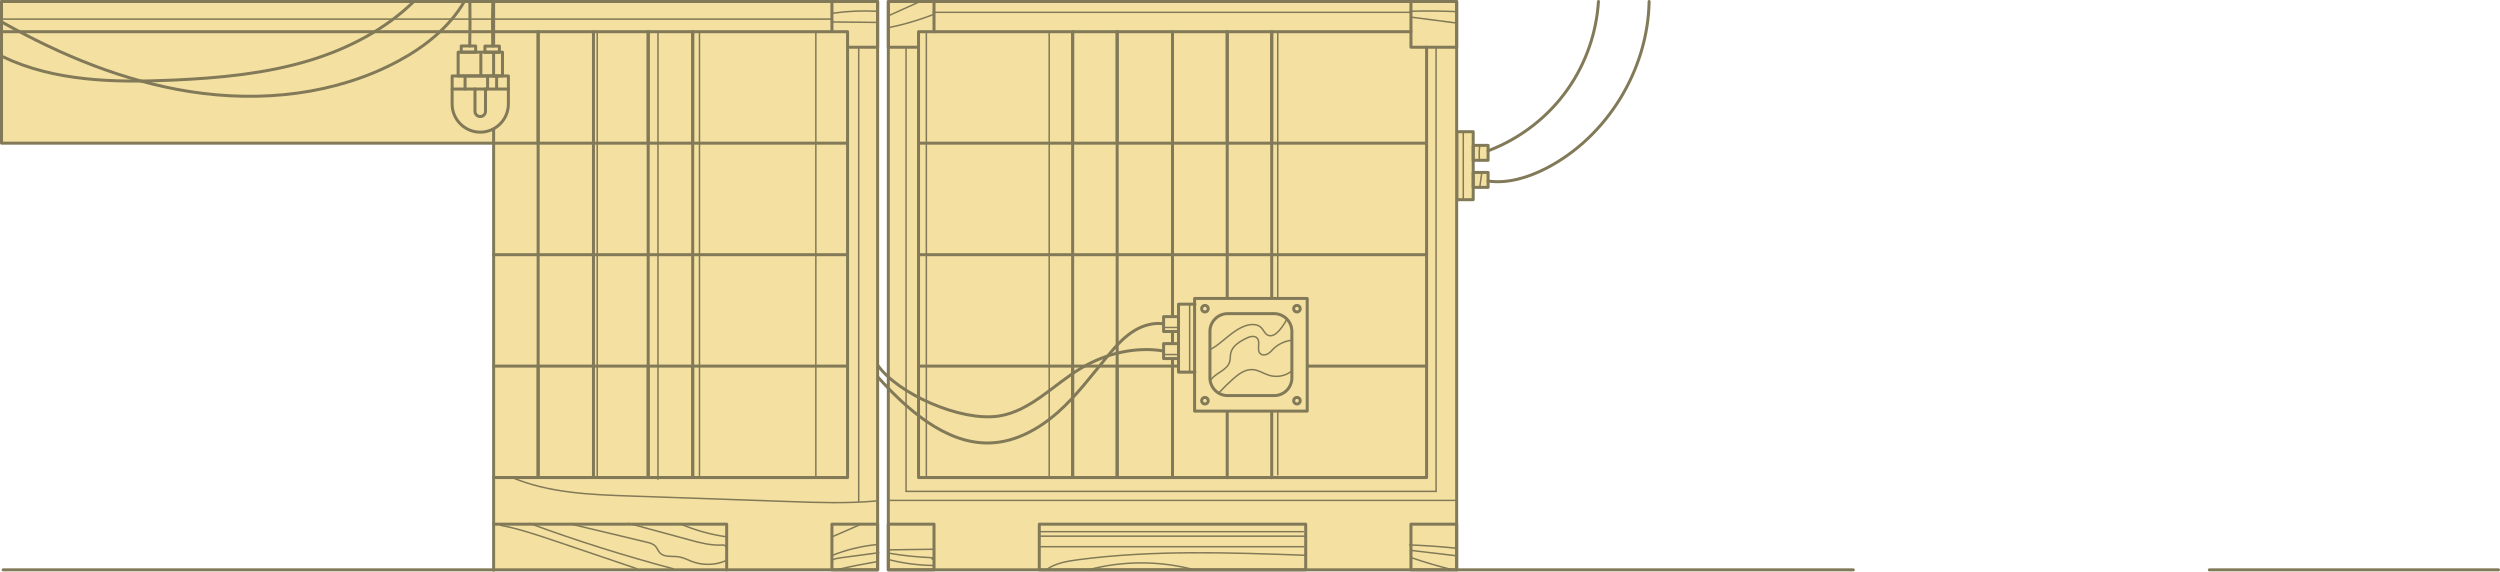
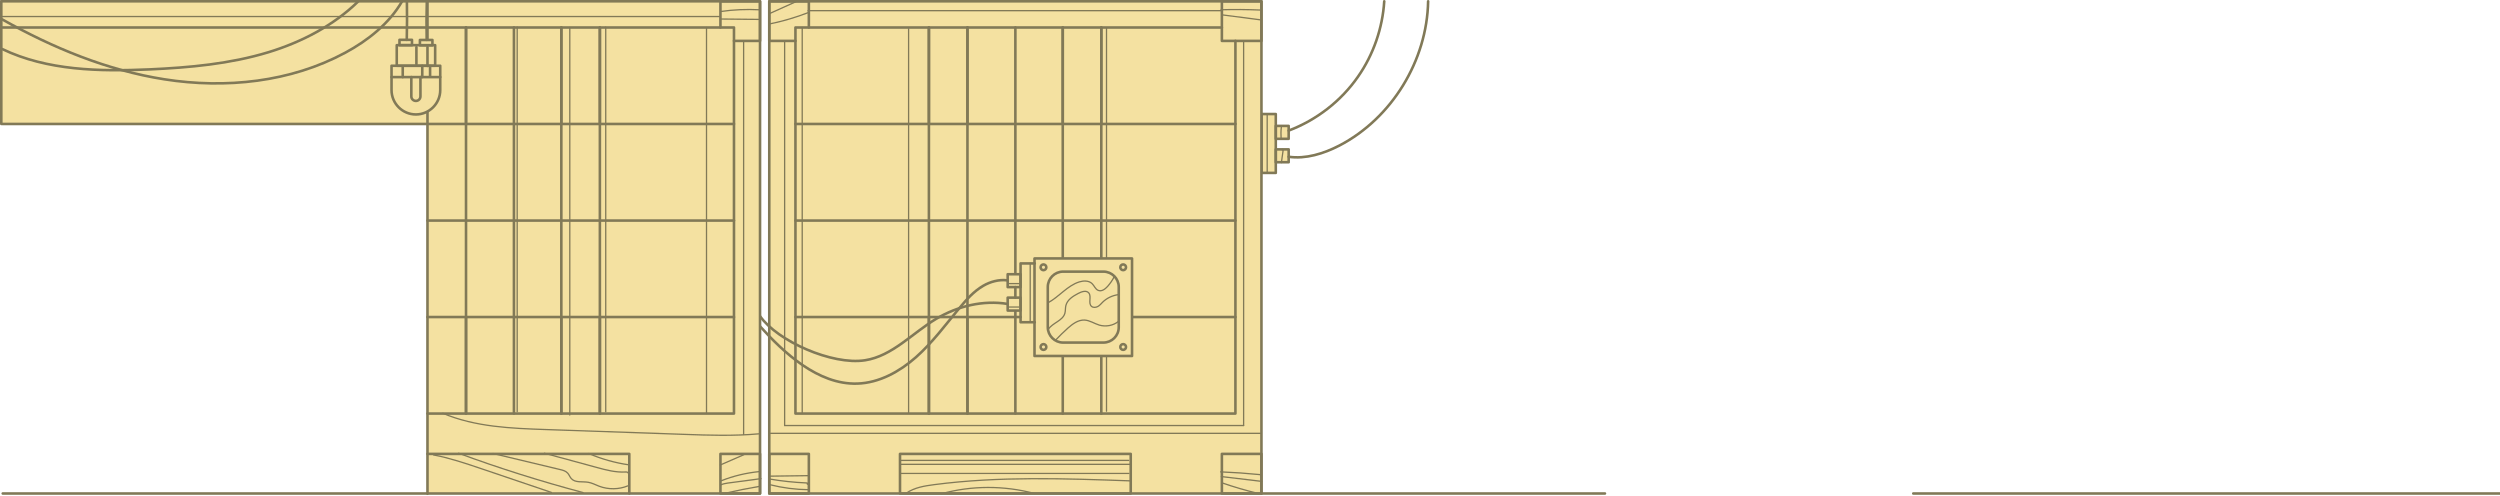
- <svg xmlns="http://www.w3.org/2000/svg" version="1.1" id="Слой_1" x="0px" y="0px" viewBox="0 0 1662.7 380.2" style="enable-background:new 0 0 1662.7 380.2;" xml:space="preserve">
+ <svg xmlns="http://www.w3.org/2000/svg" version="1.1" id="Слой_1" x="0px" y="0px" viewBox="0 0 1920 380.2" style="enable-background:new 0 0 1920 380.2;" xml:space="preserve">
  <style type="text/css">
	.st0{fill:#F4E1A1;}
	.st1{fill:none;stroke:#817957;stroke-width:2;stroke-linecap:round;stroke-linejoin:round;stroke-miterlimit:10;}
	.st2{fill:none;stroke:#817957;stroke-linecap:round;stroke-linejoin:round;stroke-miterlimit:10;}
</style>
  <g id="_x31_3">
    <g>
      <g>
        <g>
          <rect x="968.9" y="87.6" class="st0" width="10.9" height="45.2" />
-           <path class="st0" d="M979.8,96.7v9.9h4.1c0,0.1,0,0.1,0,0.2l0-0.2h5.9v-9.9H979.8z" />
-           <path class="st0" d="M984.9,114.7h-5.1v9.9h4.3l0,0.2c0-0.1,0-0.1,0-0.2h5.6v-9.9h-4.6C985.1,114.6,985,114.6,984.9,114.7z" />
+           <path class="st0" d="M979.8,96.7v9.9h4.1c0,0.1,0,0.1,0,0.2v-0.2h5.9v-9.9H979.8z" />
+           <path class="st0" d="M984.9,114.7h-5.1v9.9h4.3v0.2c0-0.1,0-0.1,0-0.2h5.6v-9.9h-4.6C985.1,114.6,985,114.6,984.9,114.7z" />
        </g>
        <g>
          <g>
            <polyline class="st1" points="968.9,132.8 979.8,132.8 979.8,87.6 968.9,87.6      " />
            <rect x="979.8" y="96.7" class="st1" width="9.9" height="9.9" />
            <rect x="979.8" y="114.7" class="st1" width="9.9" height="9.9" />
          </g>
        </g>
        <path class="st1" d="M989.7,100.3c21.4-8.1,40.3-22.7,53.3-41.5c11.8-16.9,18.8-37.2,20.1-57.8" />
        <path class="st1" d="M989.7,120.4c13.1,1.9,26.9-2.4,38.9-8.6c40.4-21,67.4-65.4,68.2-110.8" />
        <line class="st2" x1="973.2" y1="88.1" x2="973.2" y2="132.1" />
        <path class="st2" d="M984.1,97.4c-0.4,3.1-0.4,6.3-0.2,9.4" />
-         <path class="st2" d="M984.7,115.1c-0.3-0.2,0.2-0.6,0.5-0.4c0.3,0.2,0.2,0.6,0.2,1c-0.4,3.1-0.9,6.1-1.3,9.2" />
+         <path class="st2" d="M984.7,115.1c-0.3-0.2,0.2-0.6,0.5-0.4s0.2,0.6,0.2,1c-0.4,3.1-0.9,6.1-1.3,9.2" />
        <line class="st1" x1="968.9" y1="87.6" x2="968.9" y2="132.8" />
      </g>
      <g>
-         <path class="st0" d="M968.9,348.6V31.4V1h-30.4H621.2h-30.4v30.4v317.2V379h30.4h70h32.4c-0.2,0.1-0.4,0.1-0.6,0.2l51.6-0.2h93.8     h70h30.4V348.6z" />
-         <g>
-           <line class="st1" x1="1469.4" y1="379" x2="1661.7" y2="379" />
+         <path class="st0" d="M968.9,348.6V31.4V1h-30.4H621.2h-30.4v30.4v317.2V379h30.4h70h32.4c-0.2,0.1-0.4,0.1-0.6,0.2l51.6-0.2h93.8     h70h30.4L968.9,348.6L968.9,348.6z" />
+         <g>
+           <line class="st1" x1="1469.4" y1="379" x2="1923" y2="379" />
          <line class="st1" x1="968.9" y1="379" x2="1232.6" y2="379" />
        </g>
        <path class="st2" d="M591.3,10.3c6.8-3.1,13.6-6.1,20.4-9.2" />
        <path class="st2" d="M590.9,18.4c7.6-1.5,15.2-3.6,22.6-6.1c2.3-0.8,4.6-1.6,6.9-2.5" />
        <path class="st2" d="M937.8,7.5c10-0.3,20-0.2,30,0.2" />
        <path class="st2" d="M938.5,11.4c10,1.3,20,2.6,30,3.9" />
        <line class="st2" x1="692" y1="353.6" x2="866.8" y2="353.6" />
        <line class="st2" x1="691.5" y1="356.6" x2="868.2" y2="356.6" />
        <line class="st2" x1="691.5" y1="363.6" x2="867" y2="363.6" />
        <path class="st2" d="M696.1,378.7c6.2-4.3,13.9-5.5,21.4-6.5c49.8-6.5,100.3-4.7,150.5-2.9" />
        <path class="st2" d="M723,379.2c23.3-6.4,48.2-6.4,71.5-0.2" />
        <path class="st2" d="M938.4,370.8c9.2,3.2,18.5,5.9,28,8.2" />
        <path class="st2" d="M938,366c10.3,1.2,20.7,2.5,31,3.7" />
        <path class="st2" d="M937.5,362.4c10,0.4,20.1,1.1,30.1,2.1c0.3,0,0.7,0.1,0.8,0.3c0.2,0.2,0,0.7-0.3,0.7" />
        <path class="st2" d="M591.5,372.3c9.6,2.4,19.6,3.7,29.5,3.8" />
        <path class="st2" d="M591.1,367.9c9.4,1.6,18.8,2.6,28.3,3c0.5,0,1.1,0.2,1.2,0.7c0.1,0.5-1,0.3-0.6,0" />
        <path class="st2" d="M591,365.7c9.8-0.1,19.7-0.3,29.5-0.4" />
        <line class="st2" x1="591.8" y1="332.8" x2="968.5" y2="332.8" />
        <line class="st2" x1="955.1" y1="32.2" x2="955.1" y2="326.8" />
        <line class="st2" x1="602.6" y1="31.4" x2="602.6" y2="326.8" />
        <line class="st2" x1="620.6" y1="8.2" x2="938.6" y2="8.2" />
        <line class="st2" x1="616.1" y1="21.1" x2="616.1" y2="317.6" />
        <line class="st2" x1="849.8" y1="21.4" x2="849.8" y2="198.5" />
        <line class="st2" x1="849.8" y1="273.4" x2="849.8" y2="315.8" />
        <path class="st2" d="M697.8,22.1c0,2.7,0,5.3,0,8v287.3" />
        <line class="st2" x1="602.6" y1="326.8" x2="955.1" y2="326.8" />
        <line class="st1" x1="713.4" y1="21.1" x2="713.4" y2="317.6" />
        <line class="st1" x1="743" y1="21.1" x2="743" y2="317.6" />
        <line class="st1" x1="816.2" y1="21.1" x2="816.2" y2="198.5" />
        <line class="st1" x1="845.8" y1="21.1" x2="845.8" y2="198.5" />
        <rect x="590.8" y="1" class="st1" width="378" height="378" />
        <polyline class="st1" points="948.8,31.4 948.8,317.6 610.9,317.6 610.9,21.1 938.4,21.1    " />
        <rect x="938.4" y="1" class="st1" width="30.4" height="30.4" />
        <polyline class="st1" points="610.9,31.4 590.8,31.4 590.8,1 621.2,1 621.2,21.1    " />
        <rect x="938.4" y="348.6" class="st1" width="30.4" height="30.4" />
        <rect x="590.8" y="348.6" class="st1" width="30.4" height="30.4" />
        <rect x="691.2" y="348.6" class="st1" width="177.2" height="30.4" />
        <line class="st1" x1="948.8" y1="169.4" x2="610.9" y2="169.4" />
        <line class="st1" x1="948.8" y1="95.2" x2="610.9" y2="95.2" />
        <line class="st1" x1="779.8" y1="21.1" x2="779.8" y2="210.5" />
        <line class="st1" x1="779.8" y1="238.4" x2="779.8" y2="317.6" />
        <g>
          <path class="st1" d="M816.2,273.4v44.3V273.4z" />
          <line class="st1" x1="948.8" y1="243.5" x2="869.4" y2="243.5" />
          <path class="st1" d="M845.8,273.4v44.3V273.4z" />
          <g>
            <line class="st1" x1="713.4" y1="243.5" x2="713.4" y2="317.6" />
            <line class="st1" x1="743" y1="243.5" x2="743" y2="317.6" />
          </g>
        </g>
        <g>
          <line class="st1" x1="816.2" y1="21.1" x2="816.2" y2="95.2" />
          <line class="st1" x1="845.8" y1="21.1" x2="845.8" y2="95.2" />
          <g>
            <line class="st1" x1="713.4" y1="21.1" x2="713.4" y2="95.2" />
            <line class="st1" x1="743" y1="21.1" x2="743" y2="95.2" />
          </g>
        </g>
      </g>
      <g>
        <g>
          <polygon class="st0" points="794.5,198.5 794.5,202.3 783.8,202.3 783.8,247.5 794.5,247.5 794.5,273.4 869.4,273.4       869.4,198.5     " />
          <rect x="773.8" y="228.5" class="st0" width="9.9" height="9.9" />
          <rect x="773.8" y="210.5" class="st0" width="9.9" height="9.9" />
        </g>
        <line class="st2" x1="791.2" y1="202.1" x2="791.2" y2="246.8" />
        <line class="st2" x1="775.2" y1="217.8" x2="782.8" y2="217.8" />
        <line class="st2" x1="774.5" y1="235.8" x2="782.5" y2="235.8" />
        <path class="st2" d="M805.1,252.9c3.3-5,11-6.5,12.7-12.2c0.6-2,0.3-4.1,0.8-6.1c1.1-4.4,5.4-7.1,9.4-9.2     c2.6-1.4,6.3-2.7,8.2-0.4c2.3,2.8-0.7,7.9,2.1,10.3c1.3,1.1,3.3,0.9,4.8,0.1s2.6-2.2,3.8-3.4c3.2-3.1,7.5-5.1,11.9-5.7" />
        <path class="st2" d="M810.8,261.1c2.9-3.1,6-6.1,9.2-9c3.7-3.3,8-6.5,12.9-6.3c4,0.2,7.5,2.7,11.4,3.9c5,1.4,10.6,0.4,14.6-2.8" />
        <path class="st2" d="M805.1,232.4c8.4-4.6,14.6-13,23.8-15.9c3.3-1,7.3-1.1,9.8,1.3c1.7,1.6,2.5,4.3,4.7,5.2     c2.6,1.1,5.3-0.9,7.2-3c2-2.3,3.8-4.8,5.1-7.5" />
        <line class="st1" x1="783.8" y1="243.5" x2="610.9" y2="243.5" />
        <line class="st1" x1="779.8" y1="220.5" x2="779.8" y2="228.5" />
        <g>
          <rect x="794.5" y="198.5" class="st1" width="74.9" height="74.9" />
          <path class="st1" d="M847.4,263.1h-30.9c-6.5,0-11.8-5.3-11.8-11.8v-30.9c0-6.5,5.3-11.8,11.8-11.8h30.9      c6.5,0,11.8,5.3,11.8,11.8v30.9C859.2,257.9,853.9,263.1,847.4,263.1z" />
-           <ellipse transform="matrix(0.7071 -0.7071 0.7071 0.7071 89.5352 626.8088)" class="st1" cx="801.4" cy="205.3" rx="2.2" ry="2.2" />
-           <ellipse transform="matrix(0.7071 -0.7071 0.7071 0.7071 107.4572 670.0765)" class="st1" cx="862.6" cy="205.3" rx="2.2" ry="2.2" />
-           <ellipse transform="matrix(0.7071 -0.7071 0.7071 0.7071 46.2675 644.7309)" class="st1" cx="801.4" cy="266.5" rx="2.2" ry="2.2" />
-           <ellipse transform="matrix(0.7071 -0.7071 0.7071 0.7071 64.1896 687.9985)" class="st1" cx="862.6" cy="266.5" rx="2.2" ry="2.2" />
+           <ellipse transform="matrix(0.7071 -0.7071 0.7071 0.7071 89.5431 626.789)" class="st1" cx="801.4" cy="205.3" rx="2.2" ry="2.2" />
+           <ellipse transform="matrix(0.7071 -0.7071 0.7071 0.7071 107.4719 670.0594)" class="st1" cx="862.6" cy="205.3" rx="2.2" ry="2.2" />
+           <ellipse transform="matrix(0.7071 -0.7071 0.7071 0.7071 46.2725 644.7179)" class="st1" cx="801.4" cy="266.5" rx="2.2" ry="2.2" />
+           <ellipse transform="matrix(0.7071 -0.7071 0.7071 0.7071 64.2014 687.9884)" class="st1" cx="862.6" cy="266.5" rx="2.2" ry="2.2" />
        </g>
        <g>
          <g>
            <polyline class="st1" points="794.7,202.3 783.8,202.3 783.8,247.5 794.7,247.5      " />
-             <rect x="773.8" y="228.5" transform="matrix(-1 9.010424e-11 -9.010424e-11 -1 1557.586 466.958)" class="st1" width="9.9" height="9.9" />
-             <rect x="773.8" y="210.5" transform="matrix(-1 8.992128e-11 -8.992128e-11 -1 1557.586 430.9685)" class="st1" width="9.9" height="9.9" />
+             <rect x="773.9" y="228.6" class="st1" width="9.9" height="9.9" />
+             <rect x="773.9" y="210.6" class="st1" width="9.9" height="9.9" />
          </g>
        </g>
        <path class="st1" d="M583.7,242.8c13.3,19.1,55.3,37.8,80.6,33.9c21-3.2,36.6-21.1,54.8-31.9c16.5-9.8,36-14.4,54.6-11.4" />
        <path class="st1" d="M583.7,250.6c17.9,19.9,44.5,45,74.7,44c16.8-0.5,32.5-9.2,45.1-20.3c12.6-11.2,22.6-24.8,33.4-37.8     c5.3-6.4,11-12.8,18.2-17c5.5-3.2,12.2-5,18.4-4.2" />
      </g>
    </g>
    <g>
-       <path class="st0" d="M584.4,367.6c-0.2,0-0.5,0.1-0.7,0.1v-19.1V31.4V1h-30.4H1l0.3,94.2l327.1,0L328.3,379h225h30.4v-11.3    L584.4,367.6z" />
+       <path class="st0" d="M584.4,367.6c-0.2,0-0.5,0.1-0.7,0.1v-19.1V31.4V1h-30.4H1l0.3,94.2h327.1L328.3,379h225h30.4v-11.3    L584.4,367.6z" />
      <g>
        <line class="st1" x1="357.9" y1="21.1" x2="357.9" y2="317.6" />
        <line class="st1" x1="431.1" y1="21.1" x2="431.1" y2="317.6" />
        <line class="st1" x1="460.7" y1="21.1" x2="460.7" y2="317.6" />
        <polyline class="st1" points="1,1 583.7,1 583.7,379 2.1,379    " />
        <polyline class="st1" points="1.8,21.1 563.7,21.1 563.7,317.6 328.3,317.6    " />
        <polyline class="st1" points="553.3,21.1 553.3,1 583.7,1 583.7,31.4 563.7,31.4    " />
        <rect x="553.3" y="348.6" class="st1" width="30.4" height="30.4" />
        <polyline class="st1" points="483.3,379 483.3,348.6 328.3,348.6    " />
        <line class="st1" x1="563.7" y1="243.5" x2="328.3" y2="243.5" />
        <line class="st1" x1="563.7" y1="169.4" x2="328.3" y2="169.4" />
        <line class="st1" x1="563.7" y1="95.2" x2="1.8" y2="95.2" />
        <line class="st1" x1="394.7" y1="21.1" x2="394.7" y2="317.6" />
        <g>
          <line class="st1" x1="431.1" y1="243.5" x2="431.1" y2="317.6" />
          <line class="st1" x1="460.7" y1="243.5" x2="460.7" y2="317.6" />
          <g>
            <line class="st1" x1="357.9" y1="243.5" x2="357.9" y2="317.6" />
          </g>
        </g>
        <g>
          <line class="st1" x1="431.1" y1="21.1" x2="431.1" y2="95.2" />
          <line class="st1" x1="460.7" y1="21.1" x2="460.7" y2="95.2" />
          <g>
            <line class="st1" x1="357.9" y1="21.1" x2="357.9" y2="95.2" />
          </g>
        </g>
        <path class="st2" d="M553.8,8.8c9.7-1.4,19.5-1.8,29.3-1.3" />
        <path class="st2" d="M553.2,14.6c9.8,0.1,19.6,0.2,29.3,0.3" />
        <path class="st2" d="M553.2,357.1c6.1-2.6,12.1-5.2,18.1-7.9" />
        <path class="st2" d="M554,369.2c9.3-3.7,19.1-6,29-7" />
        <path class="st2" d="M553.4,372.5c1.7-0.9,3.6-1.2,5.5-1.5c8.5-1.1,17-2.3,25.5-3.4" />
        <path class="st2" d="M557.4,378.7c8.6-2,17.3-3.7,26.1-5.2" />
        <path class="st2" d="M333,349.4c12.3,2.3,24.3,6.4,36.2,10.4c18.1,6.1,36.2,12.2,54.3,18.4" />
        <path class="st2" d="M352.2,348.1c31.4,11.6,63.3,21.6,95.6,30.2" />
        <path class="st2" d="M378.6,348.3c17.2,4.1,34.4,8.2,51.5,12.3c2.2,0.5,4.4,1.1,5.9,2.8c1.1,1.2,1.6,2.8,2.7,4.1     c3.1,3.5,8.6,2.1,13.1,2.9c2.9,0.5,5.5,1.9,8.3,3c7.1,2.7,15.2,2.6,22.2-0.3" />
        <path class="st2" d="M418.1,348.1c13.4,3.6,26.8,7.3,40.2,10.9c7.2,2,14.6,3.9,22,3.5c0.9-0.1,2.2,0.1,2.3,1.1" />
        <path class="st2" d="M452.1,348.3c9.8,4.2,20.3,7.2,30.9,8.7" />
        <path class="st2" d="M340.1,317.4c24.8,10.5,52.4,11.6,79.3,12.5c35.4,1.2,70.9,2.5,106.3,3.7c19,0.7,38,1.3,56.9-0.4" />
        <line class="st2" x1="571.1" y1="31.4" x2="571.1" y2="333.7" />
        <line class="st2" x1="553.1" y1="12.7" x2="1.8" y2="12.7" />
        <line class="st2" x1="542.6" y1="21.1" x2="542.6" y2="317.6" />
        <line class="st2" x1="437.6" y1="21.1" x2="437.6" y2="318.7" />
        <line class="st2" x1="465.2" y1="20.8" x2="465.2" y2="316.2" />
        <path class="st2" d="M397.2,20.8c0,0.2,0,0.4,0,0.7v294.7" />
        <line class="st1" x1="328.3" y1="1.1" x2="328.3" y2="379.2" />
        <line class="st1" x1="1" y1="1" x2="1" y2="95.2" />
      </g>
      <g>
        <path class="st1" d="M1.8,37.7C36.2,54.2,76.3,55,114.7,53.3c30.9-1.4,61.9-4.2,91.5-13.2c25.5-7.8,50-20.5,69-39.1" />
        <path class="st1" d="M1.7,14.9c38.8,21.8,80.5,39.1,124.5,46c47.1,7.4,97,2.2,138.9-20.4C282.6,31.1,299,18,308.8,1" />
        <g>
          <g>
            <polygon class="st0" points="338.1,50.6 334.1,50.6 334.1,34.7 332.1,34.7 332.1,30.6 322.5,30.6 322.5,34.7 316.3,34.7        316.3,30.6 306.7,30.6 306.7,34.7 304.7,34.7 304.7,50.6 300.7,50.6 300.7,59.2 322.9,59.2 338.1,59.2      " />
-             <path class="st0" d="M321.8,59.2h-21.1v10c0,10.3,8.4,18.7,18.7,18.7s18.7-8.4,18.7-18.7v-10h-15.2v0L321.8,59.2z" />
-           </g>
-           <g>
-             <path class="st1" d="M300.7,59.2v10c0,10.3,8.4,18.7,18.7,18.7h0c10.3,0,18.7-8.4,18.7-18.7v-10" />
-             <rect x="300.7" y="50.6" transform="matrix(-1 -1.360429e-10 1.360429e-10 -1 638.8145 109.8137)" class="st1" width="37.4" height="8.7" />
-             <path class="st1" d="M315.9,59.2V74c0,2,1.6,3.5,3.5,3.5h0c2,0,3.5-1.6,3.5-3.5V59.2" />
+             <path class="st0" d="M321.8,59.2h-21.1v10c0,10.3,8.4,18.7,18.7,18.7s18.7-8.4,18.7-18.7v-10h-15.2l0,0L321.8,59.2z" />
+           </g>
+           <g>
+             <path class="st1" d="M300.7,59.2v10c0,10.3,8.4,18.7,18.7,18.7l0,0c10.3,0,18.7-8.4,18.7-18.7v-10" />
+             <rect x="300.7" y="50.5" class="st1" width="37.4" height="8.7" />
+             <path class="st1" d="M315.9,59.2V74c0,2,1.6,3.5,3.5,3.5l0,0c2,0,3.5-1.6,3.5-3.5V59.2" />
            <rect x="304.7" y="34.7" class="st1" width="29.5" height="15.8" />
-             <rect x="309.5" y="27.9" transform="matrix(4.641427e-11 -1 1 4.641427e-11 278.8521 344.1874)" class="st1" width="4.1" height="9.6" />
-             <rect x="325.2" y="27.9" transform="matrix(4.397133e-11 -1 1 4.397133e-11 294.6271 359.9625)" class="st1" width="4.1" height="9.6" />
+             <rect x="306.8" y="30.6" class="st1" width="9.6" height="4.1" />
+             <rect x="322.5" y="30.7" class="st1" width="9.6" height="4.1" />
          </g>
          <path class="st1" d="M327.7,30.6c-0.2-9.9-0.2-19.8,0.1-29.6" />
          <path class="st1" d="M312.5,1c0.2,9.9,0.1,19.8-0.1,29.6" />
          <line class="st1" x1="328.3" y1="36.2" x2="328.3" y2="50.6" />
          <line class="st1" x1="319.8" y1="36.2" x2="319.8" y2="49.3" />
          <line class="st1" x1="324.3" y1="50.6" x2="324.3" y2="59.2" />
          <line class="st1" x1="330.3" y1="50.7" x2="330.3" y2="58.7" />
          <line class="st1" x1="309.3" y1="51.2" x2="309.3" y2="59.2" />
        </g>
      </g>
    </g>
  </g>
</svg>
